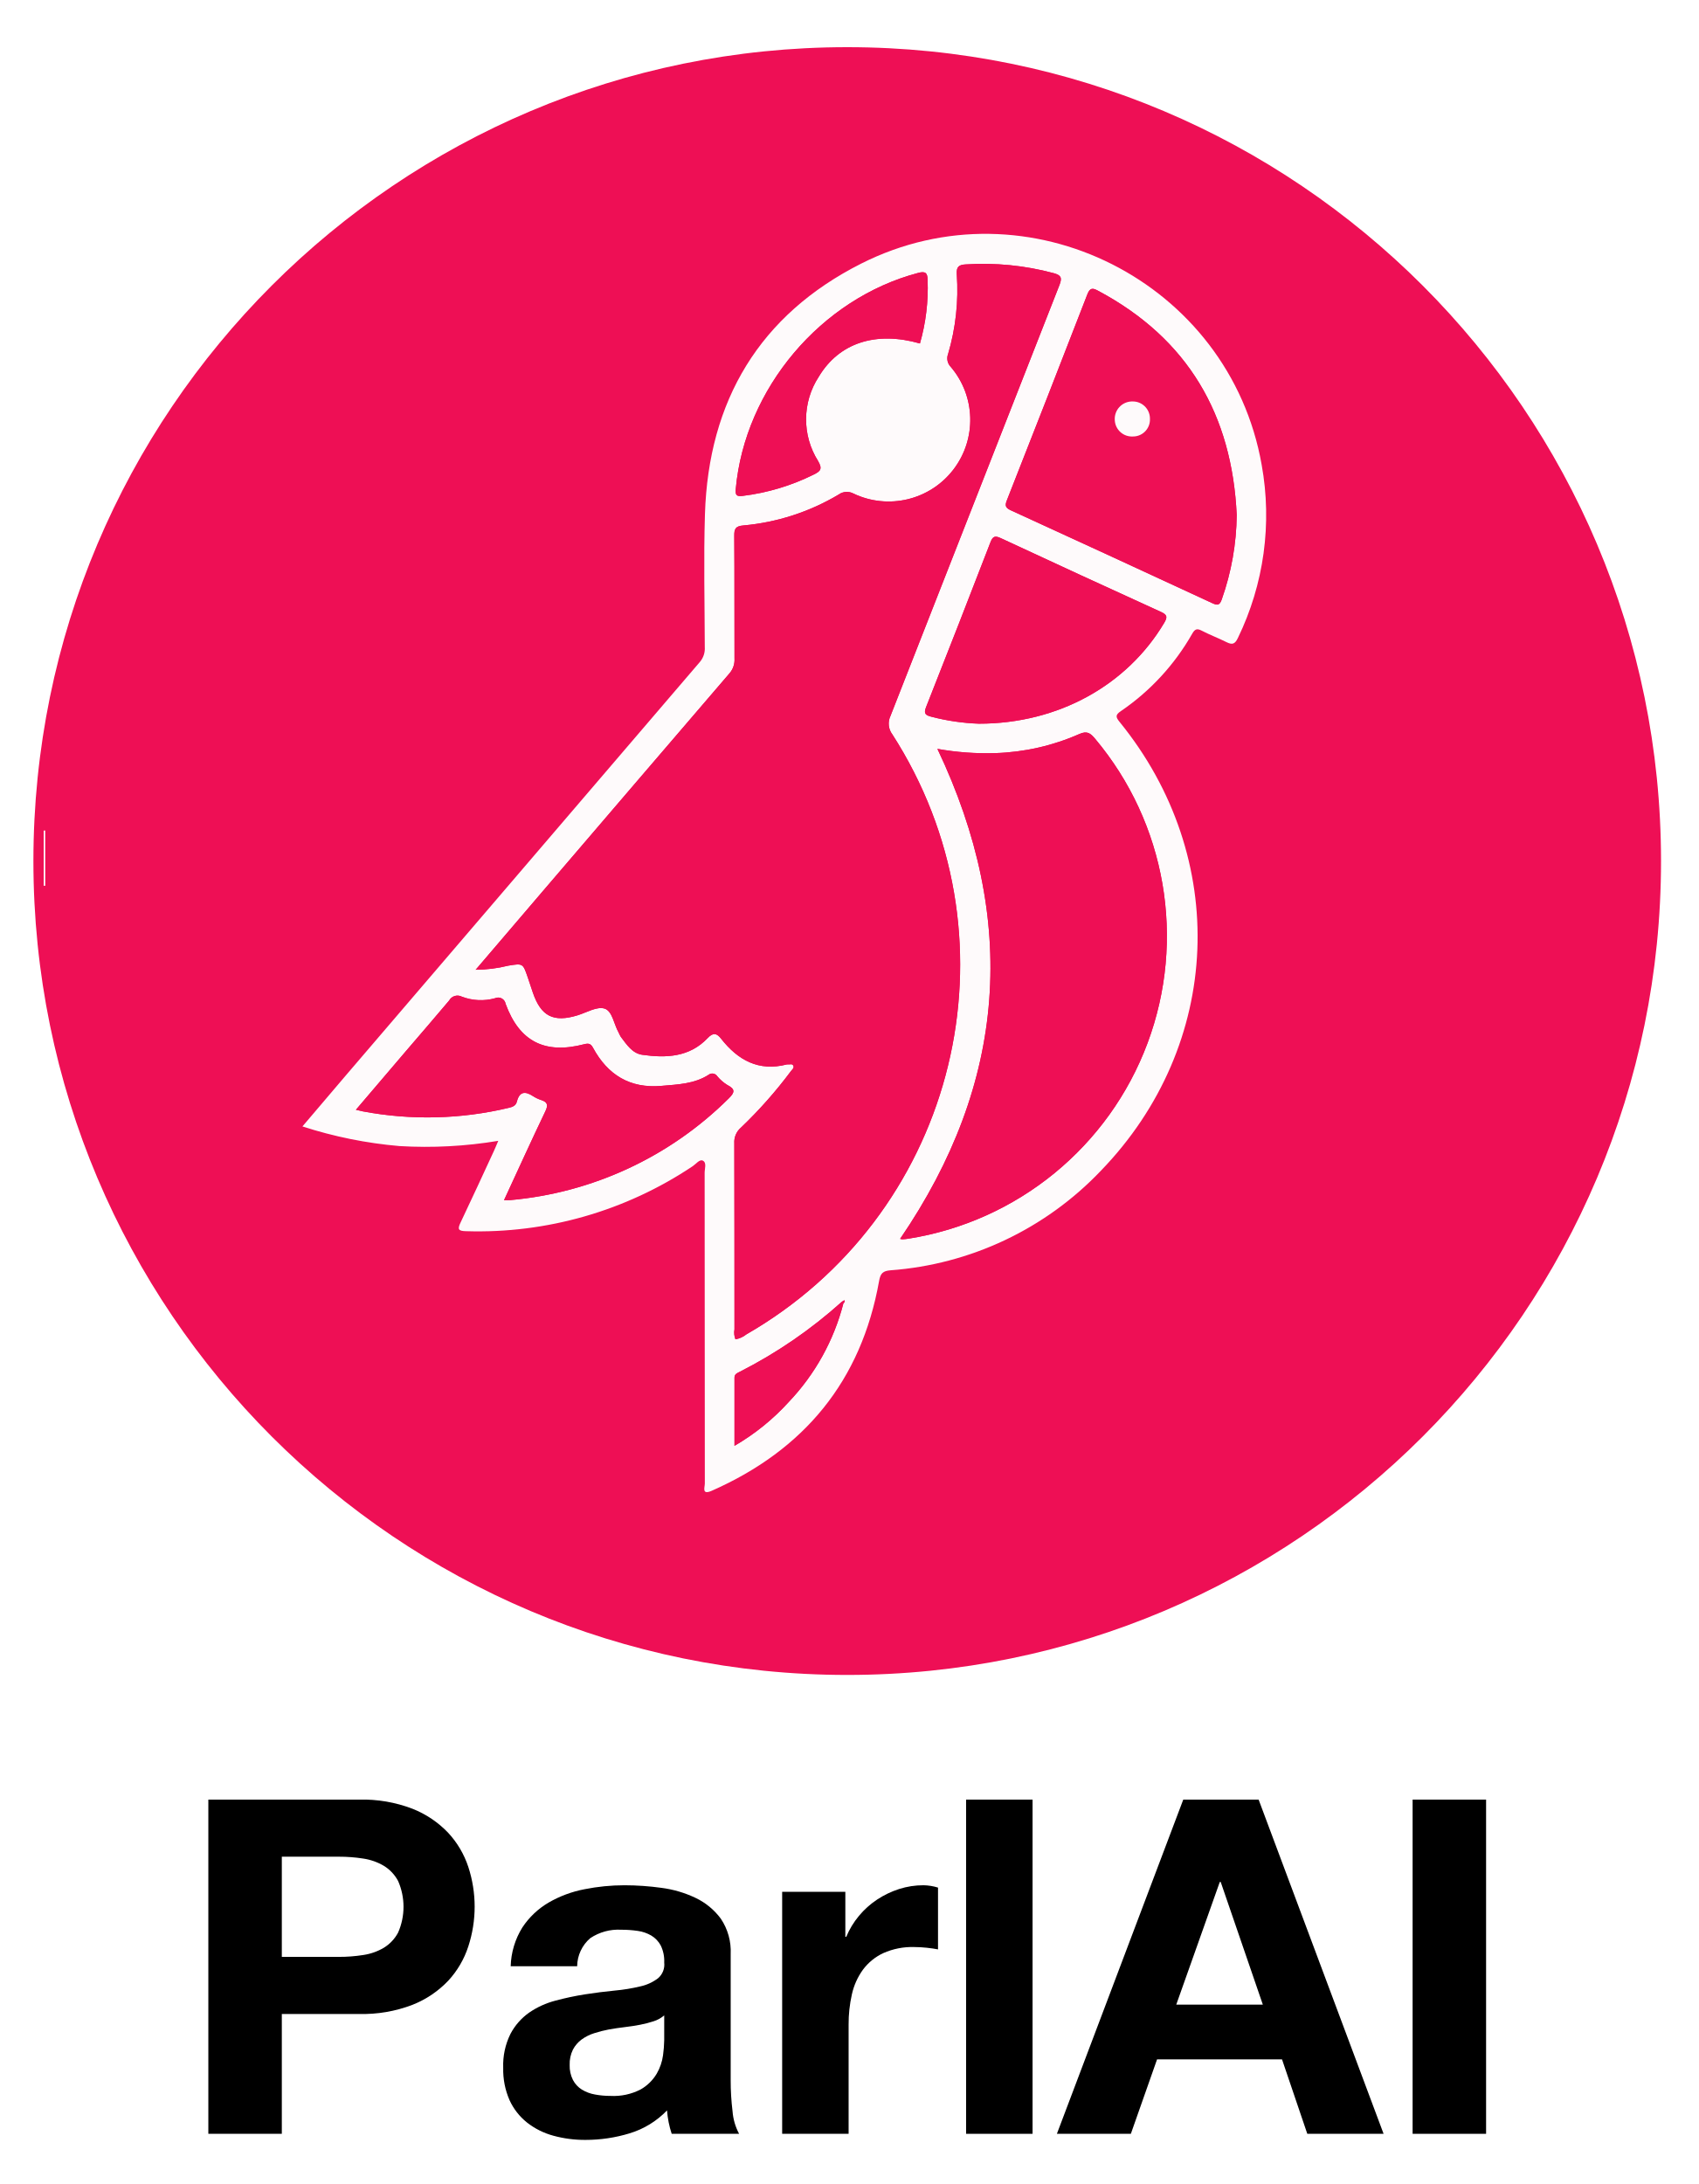
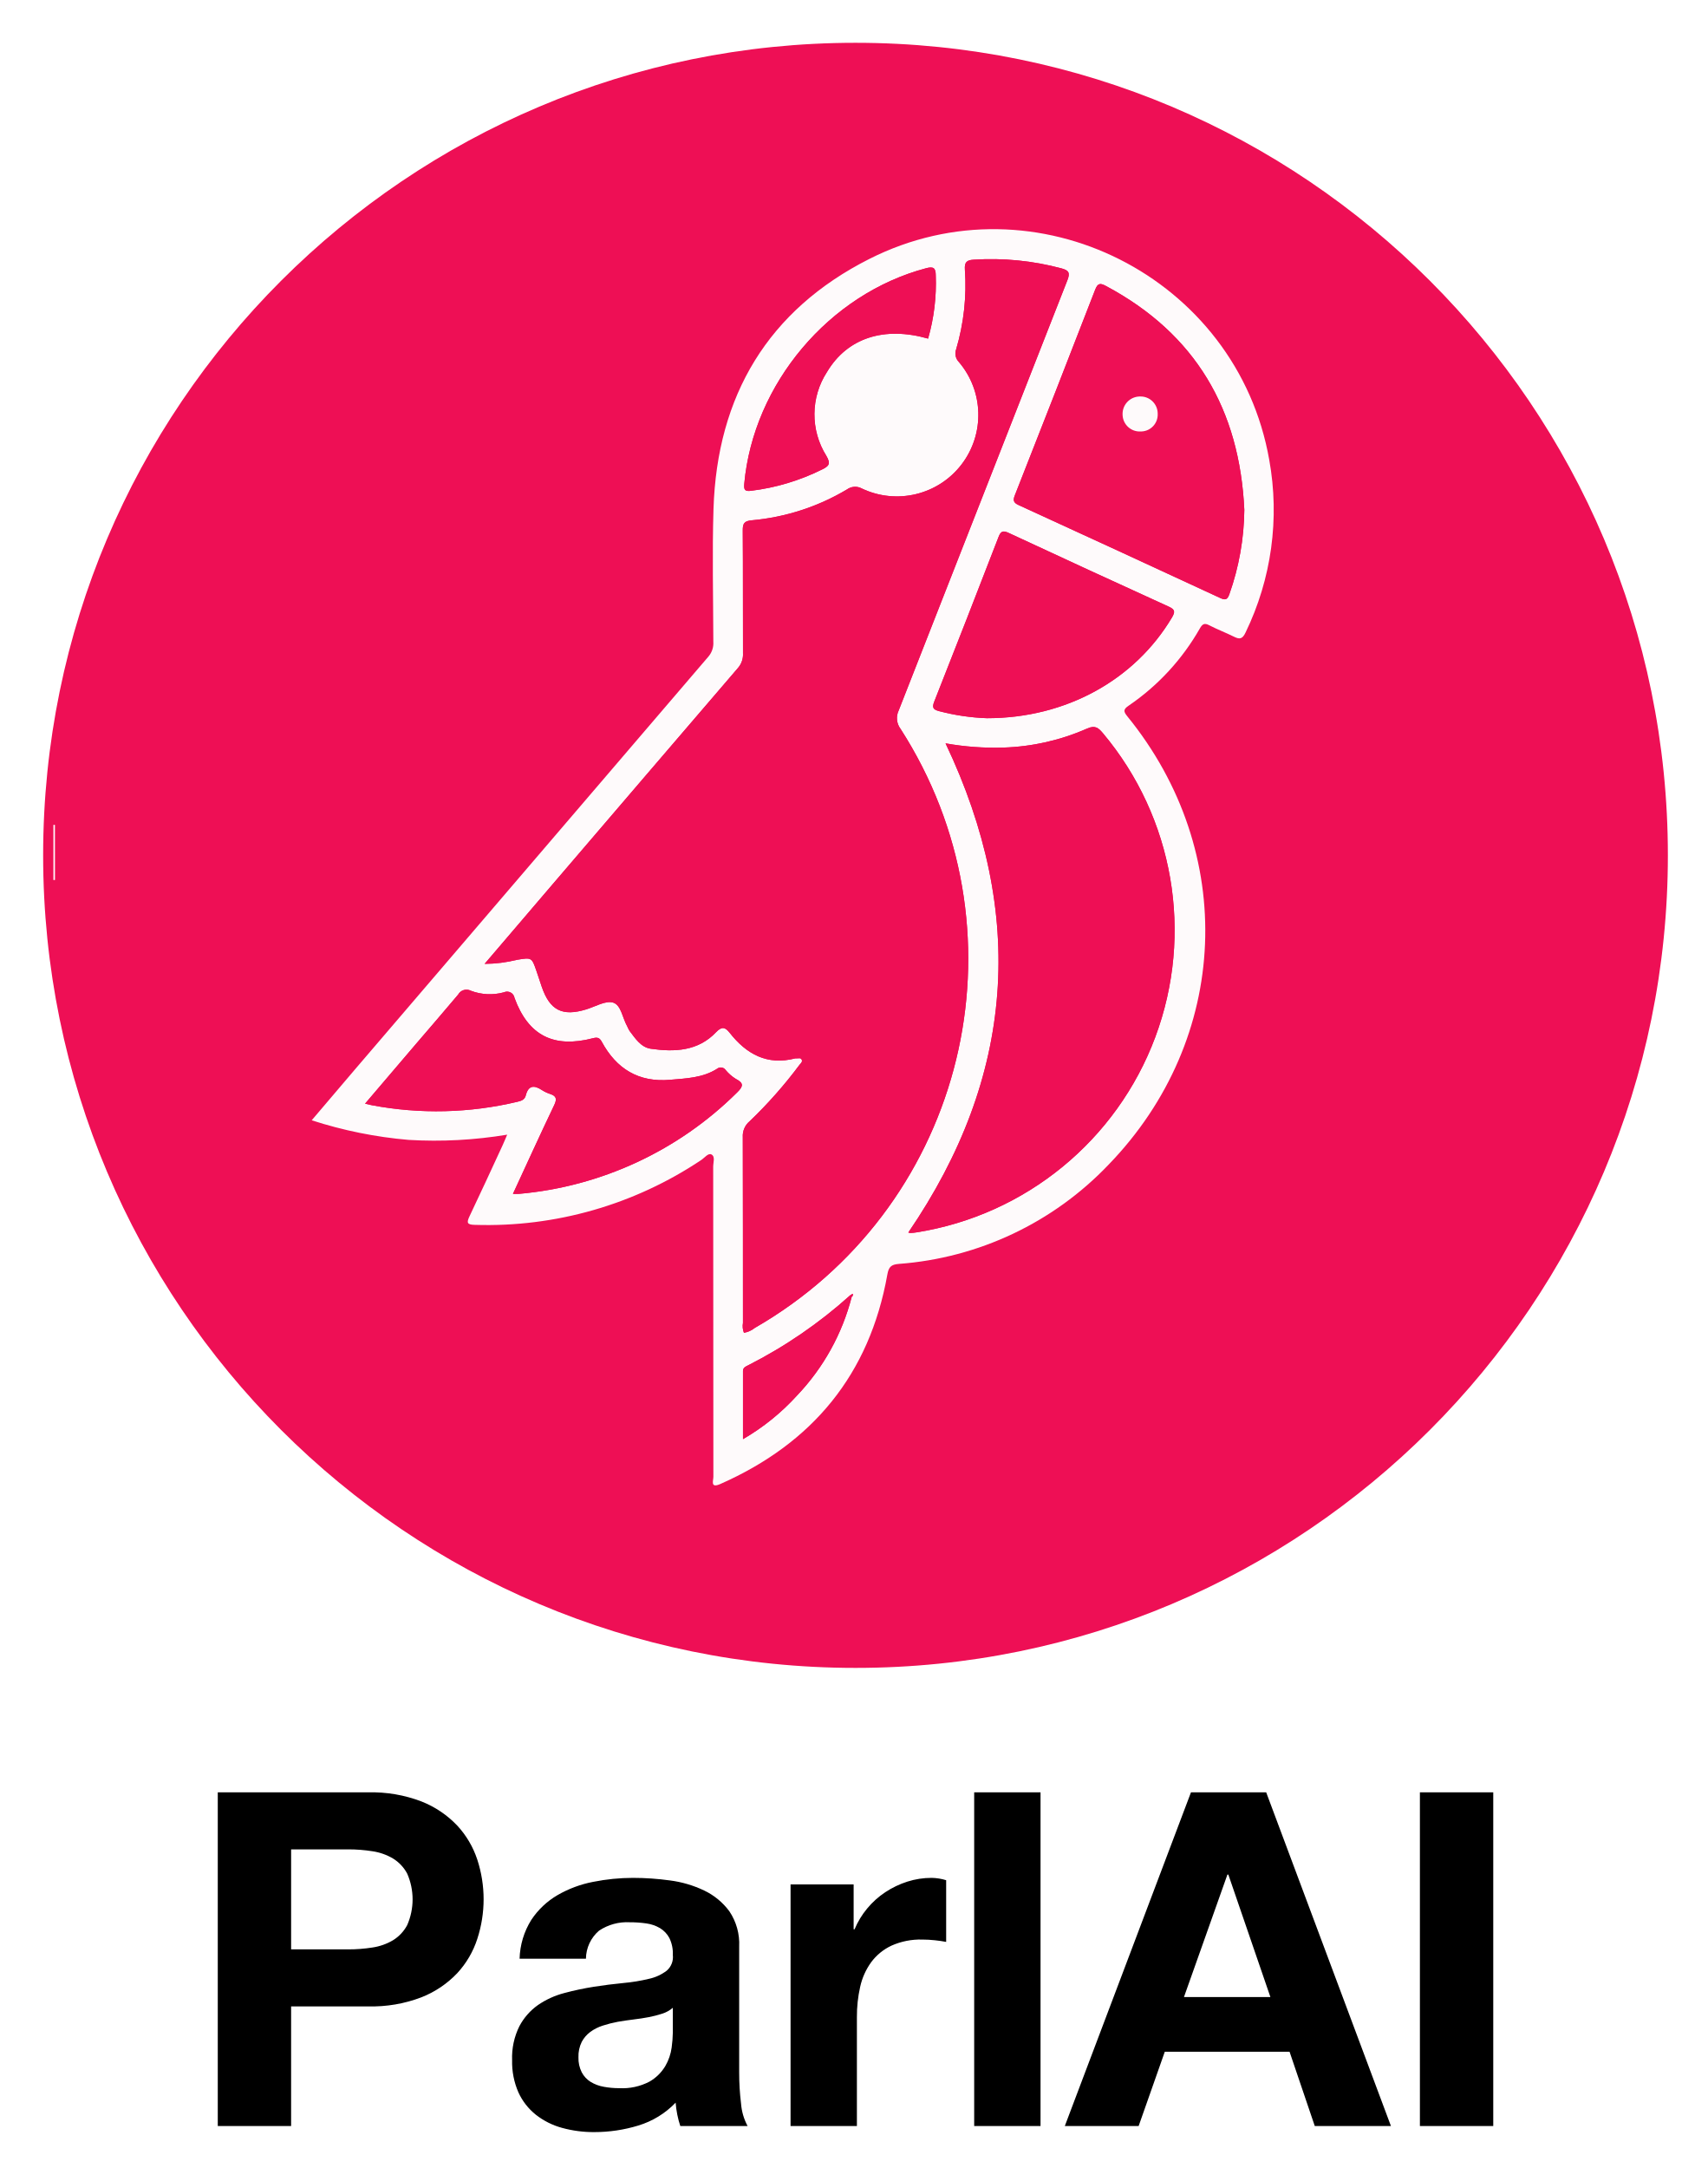
- <svg xmlns="http://www.w3.org/2000/svg" id="Layer_1" data-name="Layer 1" viewBox="-1.34 -5.7 283.92 365.04">
+ <svg xmlns="http://www.w3.org/2000/svg" viewBox="-2.98 -4.98 285.96 362.96">
  <defs>
-     <style>.cls-1{fill:#ee0f55;}.cls-2{fill:#fefafb;}</style>
+     <style>.cls-1{fill:#ee0f55}.cls-2{fill:#fefafb}</style>
  </defs>
-   <circle class="cls-1" cx="140.279" cy="138.22" r="136.035" />
-   <path class="cls-2" d="M6.226,142.347l-.132.002-.132-.004v-9.226a2.338,2.338,0,0,1,.255-.002Z" />
-   <path class="cls-2" d="M81.95,184.983a74.018,74.018,0,0,1-16.507.875,72.679,72.679,0,0,1-16.227-3.283c2.523-2.966,4.931-5.812,7.355-8.645q29.532-34.509,59.087-68.997a3.463,3.463,0,0,0,.812-2.485c-.017-7.403-.202-14.812.028-22.208.59-18.97,9.138-33.311,26.117-41.881C170.444,24.314,204.176,41.413,209.558,71.994a47.031,47.031,0,0,1-3.975,28.941c-.505,1.066-.968,1.159-1.909.69-1.372-.683-2.816-1.225-4.175-1.932-.807-.42-1.139-.188-1.555.533a38.946,38.946,0,0,1-11.934,12.94c-.929.631-.857.99-.208,1.788,18.475,22.698,17.245,53.991-3.14,75.045a54.02,54.02,0,0,1-35.161,16.623c-1.246.108-1.662.488-1.89,1.769-2.982,16.728-12.527,28.256-27.972,35.079-1.727.763-1.161-.562-1.162-1.204q-.034-25.968-.031-51.936c-.001-.699.375-1.681-.291-2.032-.54-.285-1.143.548-1.69.913A64.49,64.49,0,0,1,76.551,200.084c-1.319-.025-1.429-.343-.903-1.447,1.885-3.95,3.705-7.93,5.546-11.9C81.428,186.233,81.635,185.717,81.95,184.983Zm57.43,26.897A78.92,78.92,0,0,1,122.278,223.605c-.414.206-.842.378-.842.944V235.959a37.928,37.928,0,0,0,9.072-7.331,37.409,37.409,0,0,0,9.14-16.506.365.365,0,0,0,.16-.49l-.009-.016ZM78.17,156.387a22.651,22.651,0,0,0,5.417-.677c2.471-.407,2.472-.416,3.274,1.9.297.86.573,1.727.867,2.588,1.361,3.98,3.459,5.039,7.474,3.807,1.512-.464,3.245-1.522,4.508-1.127,1.323.414,1.558,2.602,2.342,3.974a6.606,6.606,0,0,0,.388.758c.968,1.268,1.905,2.754,3.575,2.992,3.983.568,7.9.407,10.922-2.778.956-1.008,1.535-.833,2.267.099,2.814,3.583,6.284,5.504,10.977,4.293a.435.435,0,0,1,.17-.008c.314.048.73-.172.916.212.179.37-.168.625-.37.879a75.722,75.722,0,0,1-8.359,9.452,3.182,3.182,0,0,0-1.133,2.651c.034,10.362.017,20.725.028,31.088a3.022,3.022,0,0,0,.165,1.667,4.002,4.002,0,0,0,1.828-.828,71.221,71.221,0,0,0,26.248-97.242q-.884-1.538-1.845-3.031a2.987,2.987,0,0,1-.312-3.107q14.15-36.006,28.25-72.031c.497-1.265.192-1.643-.996-1.967A45.474,45.474,0,0,0,160.06,38.494c-1.155.067-1.55.423-1.466,1.644a37.709,37.709,0,0,1-1.455,13.33,2.034,2.034,0,0,0,.435,2.141,13.647,13.647,0,0,1-16.245,21.186,2.329,2.329,0,0,0-2.48.164,37.649,37.649,0,0,1-15.93,5.165c-1.32.118-1.53.563-1.52,1.74.053,6.832.014,13.665.04,20.497a3.467,3.467,0,0,1-.836,2.48q-15.581,18.124-31.108,36.294C85.801,147.449,82.116,151.769,78.17,156.387Zm77.184-36.92c13.586,28.559,11.603,55.813-6.234,81.899a1.505,1.505,0,0,0,.398.076,8.832,8.832,0,0,0,1.017-.108,51.245,51.245,0,0,0,31.176-83.564c-.745-.87-1.281-1.388-2.633-.784a37.659,37.659,0,0,1-14.048,3.191,46.856,46.856,0,0,1-9.677-.71ZM205.388,80.383c-.779-16.754-8.136-29.458-23.144-37.471-.905-.483-1.373-.585-1.827.589Q173.75,60.742,166.961,77.935c-.326.83-.265,1.234.637,1.646q16.888,7.725,33.732,15.544c.846.392,1.217.347,1.561-.647A43.625,43.625,0,0,0,205.388,80.383ZM82.913,194.894c.472,0,.756.024,1.035-.003a59.24,59.24,0,0,0,36.517-16.987c1.088-1.056,1.087-1.577-.243-2.269a6.932,6.932,0,0,1-1.663-1.447.996.996,0,0,0-1.462-.238c-2.403,1.532-5.16,1.607-7.875,1.846-5.251.462-8.978-1.83-11.432-6.366-.371-.685-.727-.79-1.478-.594-6.58,1.715-10.828-.454-13.131-6.742a1.263,1.263,0,0,0-1.772-.947,8.882,8.882,0,0,1-5.535-.257,1.589,1.589,0,0,0-2.136.641c-2.34,2.788-4.729,5.534-7.093,8.301-2.795,3.271-5.584,6.548-8.494,9.961.53.122.841.204,1.156.265a58.415,58.415,0,0,0,24.367-.584c.62-.143,1.207-.33,1.391-1.058.429-1.701,1.392-1.758,2.697-.9a5.9,5.9,0,0,0,1.383.655c1.056.349,1.163.848.675,1.87C87.495,184.903,85.265,189.811,82.913,194.894Zm79.384-79.634c13.307-0,24.795-6.48,30.964-16.848.574-.965.53-1.35-.537-1.836q-13.405-6.1-26.755-12.319c-.945-.44-1.345-.364-1.738.652q-5.336,13.816-10.776,27.591c-.429,1.084-.082,1.343.886,1.596A36.537,36.537,0,0,0,162.297,115.259Zm-9.861-63.55a33.687,33.687,0,0,0,1.283-10.608c-.007-1.238-.403-1.497-1.602-1.18-16.24,4.29-28.949,19.354-30.468,36.104-.096,1.063.148,1.28,1.149,1.161a36.676,36.676,0,0,0,11.864-3.557c1.154-.564,1.527-.942.742-2.285a13.053,13.053,0,0,1,.122-14.079C138.927,51.585,145.084,49.607,152.435,51.709Z" />
-   <path class="cls-1" d="M78.17,156.387c3.946-4.619,7.63-8.938,11.322-13.251q15.543-18.156,31.108-36.294a3.467,3.467,0,0,0,.836-2.48c-.026-6.832.013-13.665-.04-20.497-.009-1.178.201-1.622,1.52-1.74A37.649,37.649,0,0,0,138.848,76.96a2.329,2.329,0,0,1,2.48-.164,13.647,13.647,0,0,0,16.245-21.186,2.034,2.034,0,0,1-.435-2.141,37.708,37.708,0,0,0,1.455-13.33c-.083-1.221.311-1.577,1.466-1.644A45.474,45.474,0,0,1,174.77,39.951c1.188.323,1.494.702.996,1.967q-14.158,36.003-28.25,72.031a2.987,2.987,0,0,0,.312,3.107,71.221,71.221,0,0,1-21.372,98.428q-1.492.96-3.031,1.844a4.002,4.002,0,0,1-1.828.828,3.022,3.022,0,0,1-.165-1.667c-.011-10.363.006-20.725-.028-31.088a3.182,3.182,0,0,1,1.133-2.651,75.722,75.722,0,0,0,8.359-9.452c.202-.254.549-.509.37-.879-.185-.384-.602-.164-.916-.212a.435.435,0,0,0-.17.008c-4.692,1.21-8.163-.71-10.977-4.293-.732-.932-1.31-1.107-2.267-.099-3.022,3.185-6.939,3.346-10.922,2.778-1.671-.238-2.607-1.724-3.575-2.992a6.604,6.604,0,0,1-.388-.758c-.784-1.372-1.02-3.56-2.342-3.974-1.262-.395-2.995.663-4.508,1.127-4.015,1.231-6.113.173-7.474-3.807-.294-.861-.569-1.728-.867-2.588-.801-2.316-.803-2.307-3.274-1.9A22.651,22.651,0,0,1,78.17,156.387Z" />
-   <path class="cls-1" d="M155.355,119.468a46.856,46.856,0,0,0,9.677.71,37.659,37.659,0,0,0,14.048-3.191c1.352-.603,1.888-.086,2.633.784a51.245,51.245,0,0,1-31.176,83.564,8.832,8.832,0,0,1-1.017.108,1.505,1.505,0,0,1-.398-.076C166.958,175.281,168.941,148.027,155.355,119.468Z" />
-   <path class="cls-1" d="M205.388,80.383a43.626,43.626,0,0,1-2.497,14.095c-.344.994-.715,1.039-1.561.647Q184.479,87.321,167.598,79.581c-.902-.412-.963-.816-.637-1.646q6.765-17.203,13.456-34.434c.454-1.175.923-1.073,1.827-.589C197.252,50.925,204.609,63.629,205.388,80.383ZM188.032,67.255a2.825,2.825,0,0,0,2.853-2.797q.001-.081-.003-.161a2.866,2.866,0,0,0-2.834-2.898q-.045-.001-.09 0a2.916,2.916,0,0,0-2.958,2.873q-.001.093.003.185a2.867,2.867,0,0,0,2.932,2.801Q187.982,67.258,188.032,67.255Z" />
-   <path class="cls-1" d="M82.913,194.894c2.352-5.083,4.582-9.991,6.907-14.854.488-1.021.381-1.521-.675-1.87a5.9,5.9,0,0,1-1.383-.655c-1.305-.859-2.268-.802-2.697.9-.184.728-.77.915-1.391,1.058a58.415,58.415,0,0,1-24.367.584c-.315-.06-.626-.143-1.156-.265,2.91-3.413,5.698-6.69,8.494-9.961,2.364-2.767,4.754-5.513,7.093-8.301a1.589,1.589,0,0,1,2.136-.641,8.882,8.882,0,0,0,5.535.257,1.263,1.263,0,0,1,1.772.947c2.303,6.288,6.55,8.458,13.131,6.742.751-.196,1.107-.091,1.478.594,2.454,4.536,6.182,6.828,11.432,6.366,2.714-.239,5.471-.314,7.875-1.846a.996.996,0,0,1,1.462.238,6.931,6.931,0,0,0,1.663,1.447c1.33.692,1.331,1.213.243,2.269a59.24,59.24,0,0,1-36.517,16.987C83.669,194.917,83.385,194.894,82.913,194.894Z" />
-   <path class="cls-1" d="M162.297,115.259a36.537,36.537,0,0,1-7.955-1.164c-.969-.252-1.315-.512-.886-1.596q5.448-13.772,10.776-27.591c.392-1.016.792-1.092,1.738-.652q13.352,6.214,26.755,12.319c1.067.486,1.112.87.537,1.836C187.092,108.78,175.603,115.259,162.297,115.259Z" />
-   <path class="cls-1" d="M152.435,51.709c-7.352-2.102-13.508-.124-16.911,5.555a13.053,13.053,0,0,0-.122,14.079c.785,1.343.412,1.721-.742,2.285a36.675,36.675,0,0,1-11.864,3.557c-1.001.119-1.245-.098-1.149-1.161,1.52-16.75,14.229-31.814,30.468-36.104,1.199-.317,1.595-.058,1.602,1.18A33.687,33.687,0,0,1,152.435,51.709Z" />
-   <path class="cls-1" d="M139.647,212.122a37.409,37.409,0,0,1-9.14,16.506,37.929,37.929,0,0,1-9.072,7.331V224.549c0-.566.429-.737.842-.944a78.92,78.92,0,0,0,17.102-11.725Z" />
-   <path class="cls-1" d="M139.38,211.88l.418-.264a.365.365,0,0,1-.135.498l-.016.009Z" />
-   <path class="cls-2" d="M188.032,67.255a2.867,2.867,0,0,1-3.026-2.699q-.003-.049-.004-.098a2.916,2.916,0,0,1,2.77-3.055q.092-.005.185-.003a2.866,2.866,0,0,1,2.924,2.807q.001.045 0.0.09a2.825,2.825,0,0,1-2.689,2.955Q188.112,67.256,188.032,67.255Z" />
-   <path d="M58.678,295.091a23.28,23.28,0,0,1,8.919,1.525,16.705,16.705,0,0,1,5.985,4.029,15.496,15.496,0,0,1,3.364,5.711,21.339,21.339,0,0,1,0,13.261,15.417,15.417,0,0,1-3.364,5.75,16.671,16.671,0,0,1-5.985,4.029,23.262,23.262,0,0,1-8.919,1.526H45.769v20.029H33.486V295.091Zm-3.364,26.287a25.652,25.652,0,0,0,4.069-.313,9.464,9.464,0,0,0,3.442-1.213,6.611,6.611,0,0,0,2.386-2.543,10.736,10.736,0,0,0,0-8.606,6.611,6.611,0,0,0-2.386-2.543,9.481,9.481,0,0,0-3.442-1.213,25.757,25.757,0,0,0-4.069-.313h-9.545v16.743Z" />
-   <path d="M84.027,322.943a12.898,12.898,0,0,1,1.956-6.493,13.318,13.318,0,0,1,4.381-4.147,19.098,19.098,0,0,1,5.985-2.229,34.064,34.064,0,0,1,6.69-.666,45.393,45.393,0,0,1,6.181.431,18.933,18.933,0,0,1,5.711,1.681,11.263,11.263,0,0,1,4.225,3.482,9.731,9.731,0,0,1,1.643,5.908V341.955a42.223,42.223,0,0,0,.313,5.242,9.451,9.451,0,0,0,1.095,3.755H110.94a15.751,15.751,0,0,1-.508-1.917,16.504,16.504,0,0,1-.274-1.995,14.479,14.479,0,0,1-6.259,3.834,25.153,25.153,0,0,1-7.354,1.095,19.849,19.849,0,0,1-5.398-.704A12.347,12.347,0,0,1,86.765,349.075a10.19,10.19,0,0,1-2.934-3.755,12.695,12.695,0,0,1-1.056-5.398,11.784,11.784,0,0,1,1.213-5.672,10.136,10.136,0,0,1,3.129-3.561,14.048,14.048,0,0,1,4.381-1.995,47.469,47.469,0,0,1,4.969-1.056q2.503-.389,4.929-.625a29.815,29.815,0,0,0,4.303-.704A7.501,7.501,0,0,0,108.672,324.938a3.006,3.006,0,0,0,1.017-2.621,5.896,5.896,0,0,0-.587-2.855,4.323,4.323,0,0,0-1.565-1.643,6.185,6.185,0,0,0-2.269-.782,18.721,18.721,0,0,0-2.778-.196,8.433,8.433,0,0,0-5.163,1.408,6.282,6.282,0,0,0-2.191,4.694Zm25.662,8.215a4.988,4.988,0,0,1-1.76.978,18.022,18.022,0,0,1-2.269.587q-1.214.234-2.543.392-1.331.158-2.66.391a20.043,20.043,0,0,0-2.464.626,7.296,7.296,0,0,0-2.113,1.056A5.016,5.016,0,0,0,94.432,336.87a5.406,5.406,0,0,0-.547,2.581,5.216,5.216,0,0,0,.547,2.503A4.188,4.188,0,0,0,95.919,343.559a6.278,6.278,0,0,0,2.191.821,13.905,13.905,0,0,0,2.582.235,9.814,9.814,0,0,0,5.085-1.096,7.324,7.324,0,0,0,2.66-2.621,8.392,8.392,0,0,0,1.056-3.09,21.454,21.454,0,0,0,.195-2.504Z" />
-   <path d="M139.965,310.503v7.511h.158a13.571,13.571,0,0,1,2.111-3.482,13.884,13.884,0,0,1,3.052-2.739,14.961,14.961,0,0,1,3.677-1.761,13.278,13.278,0,0,1,4.069-.626,8.685,8.685,0,0,1,2.425.392v10.328c-.523-.104-1.148-.196-1.879-.274a19.898,19.898,0,0,0-2.113-.118,11.847,11.847,0,0,0-5.163,1.017,8.946,8.946,0,0,0-3.402,2.778,11.126,11.126,0,0,0-1.84,4.107,22.386,22.386,0,0,0-.548,5.086v18.229H129.404V310.503Z" />
-   <path d="M171.261,295.091v55.861H160.151V295.091Z" />
-   <path d="M209.049,295.091l20.889,55.861h-12.753l-4.224-12.44h-20.89l-4.381,12.44H175.328l21.124-55.861Zm.704,34.268-7.042-20.498h-.156L195.28,329.359Z" />
-   <path d="M247.072,295.091v55.861H234.789V295.091Z" />
+   <circle cx="140.279" cy="138.22" r="136.035" class="cls-1" />
+   <path d="M6.226 142.347l-.132.002-.131-.003v-9.227a2.338 2.338 0 0 1 .255-.002zm75.724 42.636a74.018 74.018 0 0 1-16.507.875 72.679 72.679 0 0 1-16.227-3.283c2.522-2.965 4.93-5.812 7.355-8.644q29.532-34.51 59.087-68.998a3.463 3.463 0 0 0 .812-2.485c-.017-7.403-.202-14.812.028-22.208.59-18.97 9.137-33.311 26.117-41.88 27.83-14.046 61.561 3.053 66.943 33.634a47.031 47.031 0 0 1-3.974 28.94c-.506 1.067-.968 1.16-1.91.691-1.372-.683-2.815-1.225-4.175-1.932-.807-.42-1.138-.188-1.555.533a38.946 38.946 0 0 1-11.934 12.94c-.929.63-.857.99-.208 1.787 18.476 22.699 17.245 53.991-3.14 75.045a54.02 54.02 0 0 1-35.16 16.624c-1.246.107-1.662.488-1.89 1.769-2.982 16.728-12.528 28.255-27.972 35.078-1.727.763-1.16-.561-1.162-1.204q-.033-25.967-.031-51.935c0-.7.375-1.681-.29-2.032-.541-.285-1.144.548-1.691.913a64.49 64.49 0 0 1-37.915 10.873c-1.319-.025-1.43-.343-.903-1.447 1.885-3.95 3.706-7.93 5.546-11.9.234-.504.44-1.02.756-1.754zm57.43 26.897a78.92 78.92 0 0 1-17.102 11.725c-.414.206-.842.378-.842.944v11.41a37.928 37.928 0 0 0 9.071-7.33 37.409 37.409 0 0 0 9.14-16.507.365.365 0 0 0 .16-.49l-.009-.017zm-61.21-55.493a22.651 22.651 0 0 0 5.417-.677c2.47-.407 2.472-.416 3.274 1.9.297.86.572 1.727.867 2.587 1.36 3.98 3.459 5.04 7.474 3.808 1.512-.464 3.245-1.522 4.507-1.127 1.323.414 1.559 2.602 2.343 3.974a6.606 6.606 0 0 0 .388.758c.968 1.268 1.904 2.754 3.575 2.992 3.983.568 7.9.407 10.922-2.778.956-1.008 1.535-.833 2.266.099 2.814 3.583 6.285 5.503 10.977 4.293a.435.435 0 0 1 .17-.008c.314.048.73-.172.915.212.18.37-.167.625-.37.879a75.722 75.722 0 0 1-8.359 9.452 3.182 3.182 0 0 0-1.133 2.651c.034 10.363.017 20.725.029 31.088a3.022 3.022 0 0 0 .165 1.666 4.002 4.002 0 0 0 1.828-.827 71.221 71.221 0 0 0 26.248-97.242q-.885-1.538-1.845-3.03a2.987 2.987 0 0 1-.312-3.108q14.15-36.005 28.25-72.03c.498-1.266.192-1.644-.996-1.968a45.474 45.474 0 0 0-14.71-1.457c-1.155.068-1.55.423-1.466 1.644a37.709 37.709 0 0 1-1.455 13.33 2.034 2.034 0 0 0 .435 2.142 13.647 13.647 0 0 1-16.246 21.186 2.329 2.329 0 0 0-2.48.164 37.649 37.649 0 0 1-15.93 5.165c-1.32.118-1.53.562-1.52 1.74.053 6.832.014 13.665.04 20.497a3.467 3.467 0 0 1-.837 2.48q-15.58 18.124-31.108 36.294c-3.692 4.313-7.377 8.633-11.323 13.251zm77.185-36.92c13.586 28.56 11.603 55.814-6.235 81.9a1.505 1.505 0 0 0 .399.076 8.832 8.832 0 0 0 1.017-.109 51.245 51.245 0 0 0 31.176-83.563c-.745-.87-1.281-1.388-2.633-.784a37.659 37.659 0 0 1-14.048 3.19 46.856 46.856 0 0 1-9.676-.71zm50.033-39.084c-.779-16.754-8.136-29.458-23.144-37.471-.905-.483-1.373-.586-1.827.59q-6.667 17.24-13.456 34.433c-.326.83-.265 1.234.637 1.646q16.888 7.725 33.732 15.544c.846.392 1.217.347 1.561-.647a43.625 43.625 0 0 0 2.497-14.095zM82.913 194.893c.472 0 .756.024 1.035-.003a59.24 59.24 0 0 0 36.517-16.987c1.088-1.056 1.087-1.577-.243-2.268a6.932 6.932 0 0 1-1.664-1.448.996.996 0 0 0-1.462-.238c-2.403 1.532-5.16 1.608-7.874 1.846-5.25.463-8.978-1.83-11.433-6.365-.37-.685-.727-.79-1.477-.594-6.58 1.715-10.828-.455-13.131-6.743a1.263 1.263 0 0 0-1.772-.947 8.882 8.882 0 0 1-5.534-.257 1.59 1.59 0 0 0-2.137.642c-2.34 2.787-4.729 5.533-7.093 8.3-2.795 3.272-5.584 6.549-8.494 9.961.53.122.841.205 1.157.265a58.415 58.415 0 0 0 24.367-.584c.62-.143 1.207-.33 1.39-1.058.43-1.702 1.392-1.759 2.697-.9a5.9 5.9 0 0 0 1.383.655c1.056.35 1.163.849.675 1.87-2.325 4.863-4.555 9.771-6.907 14.854zm79.384-79.634c13.306 0 24.795-6.48 30.964-16.847.574-.965.53-1.35-.537-1.836q-13.405-6.1-26.755-12.319c-.945-.44-1.345-.364-1.737.652q-5.337 13.816-10.776 27.591c-.43 1.084-.083 1.343.886 1.596a36.537 36.537 0 0 0 7.955 1.163zm-9.862-63.55a33.687 33.687 0 0 0 1.283-10.608c-.007-1.238-.403-1.497-1.602-1.18-16.24 4.29-28.948 19.354-30.468 36.104-.096 1.063.148 1.28 1.149 1.16a36.676 36.676 0 0 0 11.863-3.557c1.154-.564 1.527-.942.742-2.285a13.053 13.053 0 0 1 .122-14.079c3.403-5.679 9.56-7.657 16.911-5.555z" class="cls-2" />
+   <path d="M78.17 156.387c3.946-4.618 7.63-8.938 11.323-13.25q15.543-18.157 31.108-36.295a3.467 3.467 0 0 0 .836-2.48c-.025-6.832.013-13.665-.04-20.497-.009-1.178.201-1.622 1.52-1.74a37.649 37.649 0 0 0 15.931-5.165 2.329 2.329 0 0 1 2.48-.164 13.647 13.647 0 0 0 16.246-21.186 2.034 2.034 0 0 1-.435-2.142 37.708 37.708 0 0 0 1.455-13.33c-.084-1.221.31-1.576 1.466-1.644a45.474 45.474 0 0 1 14.71 1.457c1.188.324 1.494.702.996 1.967q-14.157 36.003-28.25 72.031a2.987 2.987 0 0 0 .312 3.107 71.221 71.221 0 0 1-21.372 98.428q-1.492.96-3.031 1.845a4.002 4.002 0 0 1-1.828.827 3.022 3.022 0 0 1-.166-1.666c-.01-10.363.006-20.725-.028-31.088a3.182 3.182 0 0 1 1.133-2.651 75.722 75.722 0 0 0 8.36-9.452c.202-.254.548-.509.37-.879-.186-.384-.602-.164-.916-.212a.435.435 0 0 0-.17.008c-4.693 1.21-8.163-.71-10.977-4.293-.731-.932-1.31-1.107-2.266-.1-3.022 3.186-6.94 3.347-10.922 2.78-1.671-.239-2.607-1.725-3.576-2.993a6.604 6.604 0 0 1-.387-.758c-.784-1.372-1.02-3.56-2.343-3.974-1.262-.395-2.995.663-4.507 1.127-4.016 1.231-6.113.173-7.474-3.808-.295-.86-.57-1.728-.867-2.587-.802-2.316-.803-2.307-3.274-1.9a22.65 22.65 0 0 1-5.417.677z" class="cls-1" />
+   <path d="M155.355 119.468a46.856 46.856 0 0 0 9.676.71 37.66 37.66 0 0 0 14.048-3.192c1.352-.603 1.888-.086 2.633.785a51.245 51.245 0 0 1-31.176 83.563 8.832 8.832 0 0 1-1.017.109 1.505 1.505 0 0 1-.399-.076c17.838-26.086 19.821-53.34 6.235-81.9zm50.033-39.085a43.626 43.626 0 0 1-2.497 14.095c-.344.994-.715 1.039-1.56.647q-16.852-7.804-33.733-15.544c-.902-.412-.963-.816-.637-1.646q6.765-17.203 13.456-34.434c.454-1.175.922-1.072 1.827-.59 15.008 8.014 22.365 20.718 23.144 37.472zm-17.356-13.128a2.825 2.825 0 0 0 2.853-2.797q0-.08-.003-.161a2.866 2.866 0 0 0-2.835-2.898h-.09a2.916 2.916 0 0 0-2.959 2.873q0 .093.004.185a2.867 2.867 0 0 0 2.931 2.802q.05-.001.099-.004zM82.913 194.894c2.352-5.083 4.582-9.991 6.907-14.854.488-1.021.381-1.52-.675-1.87a5.9 5.9 0 0 1-1.383-.655c-1.305-.859-2.268-.802-2.697.9-.183.728-.77.915-1.39 1.058a58.415 58.415 0 0 1-24.367.584c-.316-.06-.626-.143-1.157-.265 2.91-3.412 5.699-6.69 8.494-9.96 2.364-2.767 4.754-5.514 7.093-8.301a1.59 1.59 0 0 1 2.137-.642 8.882 8.882 0 0 0 5.534.258 1.263 1.263 0 0 1 1.772.946c2.303 6.288 6.55 8.458 13.13 6.743.751-.196 1.108-.091 1.478.594 2.455 4.535 6.182 6.828 11.433 6.366 2.714-.24 5.471-.314 7.874-1.846a.996.996 0 0 1 1.462.238 6.931 6.931 0 0 0 1.664 1.447c1.33.692 1.33 1.212.243 2.268a59.24 59.24 0 0 1-36.517 16.987c-.28.027-.563.004-1.035.004zm79.384-79.634a36.537 36.537 0 0 1-7.955-1.164c-.969-.253-1.315-.512-.886-1.596q5.447-13.772 10.776-27.591c.392-1.016.792-1.092 1.737-.652q13.352 6.214 26.755 12.32c1.067.485 1.111.87.537 1.835-6.17 10.368-17.658 16.847-30.964 16.847zm-9.862-63.55c-7.351-2.103-13.508-.125-16.911 5.554a13.053 13.053 0 0 0-.122 14.08c.785 1.342.412 1.72-.742 2.284a36.675 36.675 0 0 1-11.863 3.558c-1 .119-1.245-.098-1.149-1.16 1.52-16.75 14.229-31.815 30.468-36.105 1.2-.317 1.595-.058 1.602 1.18a33.687 33.687 0 0 1-1.283 10.608zm-12.788 160.412a37.409 37.409 0 0 1-9.14 16.506 37.929 37.929 0 0 1-9.071 7.33v-11.41c0-.565.428-.737.842-.943a78.92 78.92 0 0 0 17.102-11.725zm-.267-.242l.418-.265a.365.365 0 0 1-.135.498l-.016.009z" class="cls-1" />
+   <path d="M188.032 67.255a2.867 2.867 0 0 1-3.026-2.7q-.003-.048-.004-.098a2.916 2.916 0 0 1 2.77-3.055q.092-.004.185-.003a2.866 2.866 0 0 1 2.924 2.807v.09a2.825 2.825 0 0 1-2.688 2.956q-.08.004-.161.003z" class="cls-2" />
+   <path d="M58.678 295.09a23.28 23.28 0 0 1 8.92 1.526 16.705 16.705 0 0 1 5.984 4.03 15.496 15.496 0 0 1 3.365 5.71 21.34 21.34 0 0 1 0 13.262 15.417 15.417 0 0 1-3.365 5.75 16.67 16.67 0 0 1-5.984 4.03 23.262 23.262 0 0 1-8.92 1.526h-12.91v20.028H33.487v-55.861zm-3.364 26.288a25.652 25.652 0 0 0 4.068-.312 9.464 9.464 0 0 0 3.443-1.213 6.611 6.611 0 0 0 2.386-2.543 10.736 10.736 0 0 0 0-8.606 6.611 6.611 0 0 0-2.386-2.543 9.48 9.48 0 0 0-3.443-1.212 25.757 25.757 0 0 0-4.068-.314h-9.545v16.743zm28.713 1.565a12.898 12.898 0 0 1 1.956-6.493 13.318 13.318 0 0 1 4.381-4.147 19.098 19.098 0 0 1 5.985-2.23 34.064 34.064 0 0 1 6.69-.665 45.393 45.393 0 0 1 6.18.43 18.933 18.933 0 0 1 5.712 1.682 11.263 11.263 0 0 1 4.225 3.482 9.731 9.731 0 0 1 1.642 5.907v21.046a42.223 42.223 0 0 0 .313 5.242 9.45 9.45 0 0 0 1.096 3.755H110.94a15.75 15.75 0 0 1-.508-1.917 16.504 16.504 0 0 1-.274-1.995 14.479 14.479 0 0 1-6.259 3.834 25.153 25.153 0 0 1-7.354 1.095 19.85 19.85 0 0 1-5.398-.704 12.347 12.347 0 0 1-4.382-2.19 10.19 10.19 0 0 1-2.934-3.755 12.695 12.695 0 0 1-1.056-5.399 11.784 11.784 0 0 1 1.213-5.672 10.136 10.136 0 0 1 3.13-3.56 14.048 14.048 0 0 1 4.38-1.996 47.469 47.469 0 0 1 4.969-1.056q2.503-.39 4.929-.625a29.815 29.815 0 0 0 4.303-.704 7.501 7.501 0 0 0 2.973-1.37 3.006 3.006 0 0 0 1.017-2.621 5.896 5.896 0 0 0-.587-2.855 4.323 4.323 0 0 0-1.564-1.643 6.185 6.185 0 0 0-2.27-.783 18.721 18.721 0 0 0-2.777-.195 8.433 8.433 0 0 0-5.164 1.408 6.282 6.282 0 0 0-2.19 4.694zm25.662 8.215a4.988 4.988 0 0 1-1.76.978 18.022 18.022 0 0 1-2.27.587q-1.213.234-2.542.391-1.331.158-2.66.391a20.043 20.043 0 0 0-2.464.626 7.296 7.296 0 0 0-2.113 1.057 5.016 5.016 0 0 0-1.448 1.682 5.406 5.406 0 0 0-.547 2.581 5.216 5.216 0 0 0 .547 2.504 4.188 4.188 0 0 0 1.487 1.604 6.278 6.278 0 0 0 2.19.821 13.905 13.905 0 0 0 2.583.235 9.814 9.814 0 0 0 5.085-1.095 7.324 7.324 0 0 0 2.66-2.621 8.392 8.392 0 0 0 1.056-3.09 21.454 21.454 0 0 0 .196-2.505zm30.276-20.655v7.511h.158a13.571 13.571 0 0 1 2.111-3.481 13.884 13.884 0 0 1 3.052-2.739 14.961 14.961 0 0 1 3.678-1.76 13.278 13.278 0 0 1 4.069-.626 8.685 8.685 0 0 1 2.425.391v10.328a21.416 21.416 0 0 0-1.88-.274 19.898 19.898 0 0 0-2.112-.118 11.847 11.847 0 0 0-5.163 1.017 8.946 8.946 0 0 0-3.402 2.778 11.126 11.126 0 0 0-1.84 4.107 22.386 22.386 0 0 0-.548 5.086v18.23h-11.11v-40.45zm31.296-15.413v55.862h-11.11v-55.861zm37.789 0l20.888 55.862h-12.753l-4.224-12.44h-20.89l-4.38 12.44h-12.363l21.125-55.861zm.704 34.269l-7.042-20.498h-.157l-7.275 20.498zm37.318-34.269v55.862H234.79v-55.861z" />
</svg>
